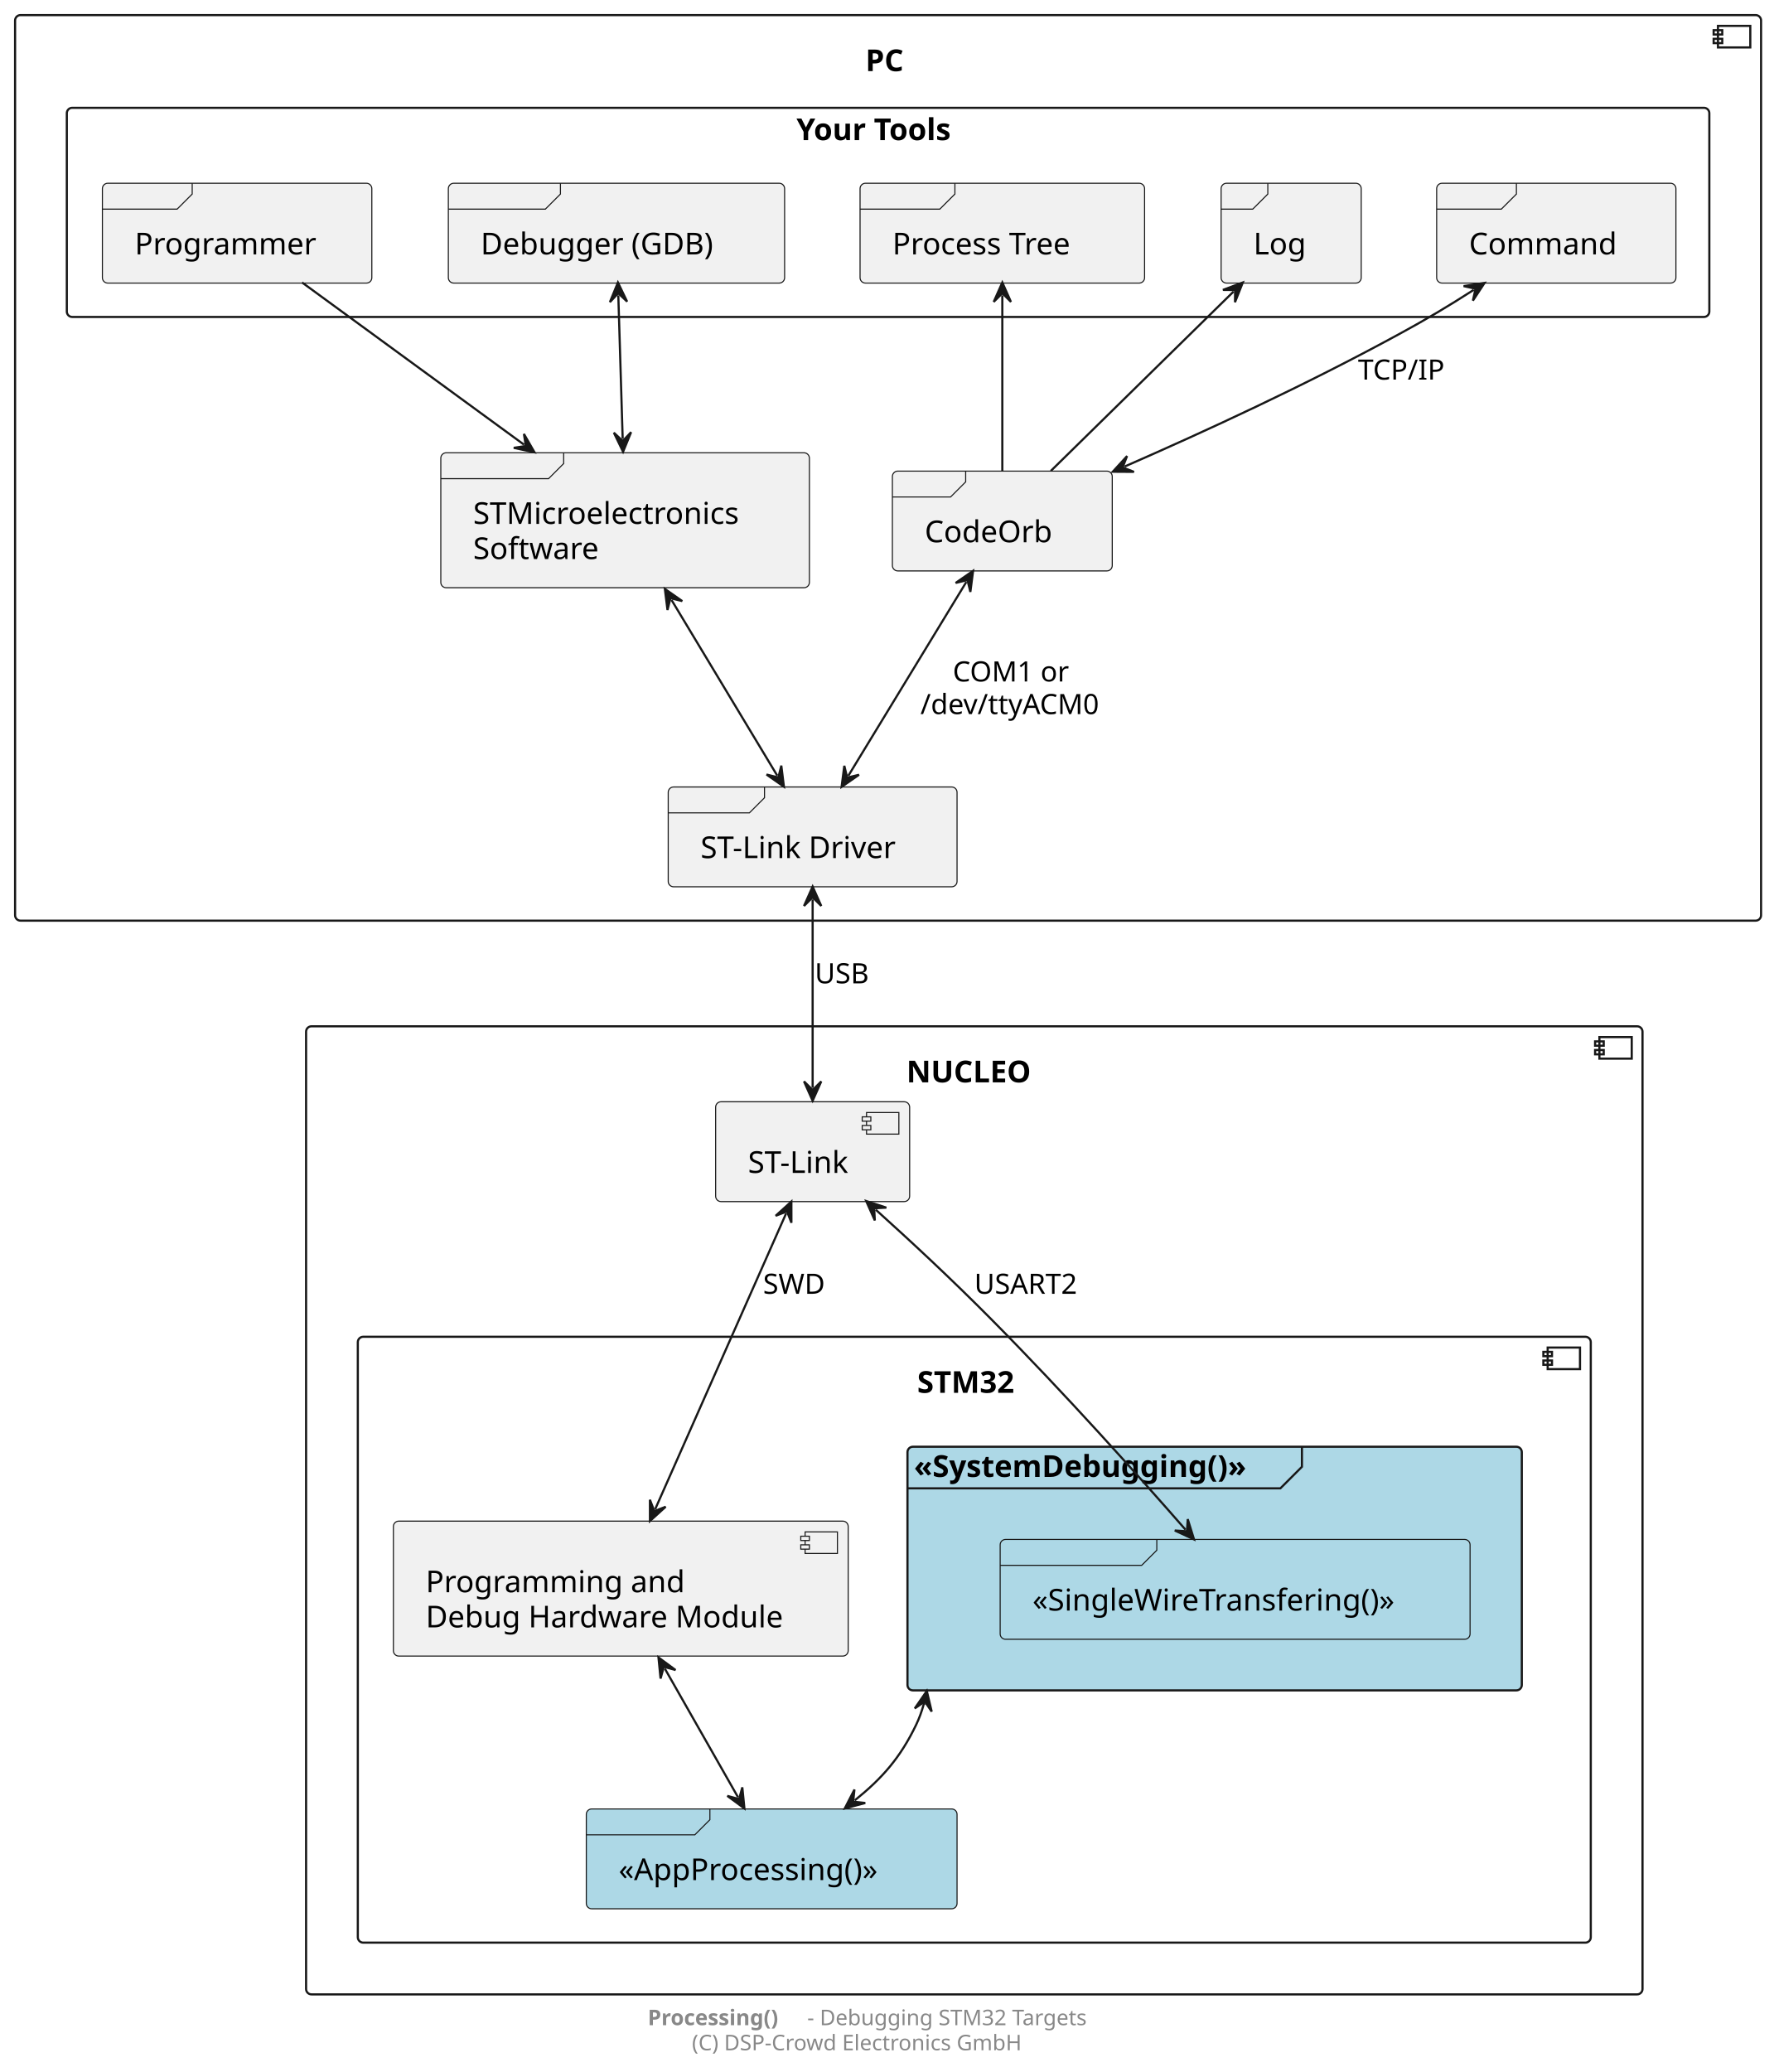
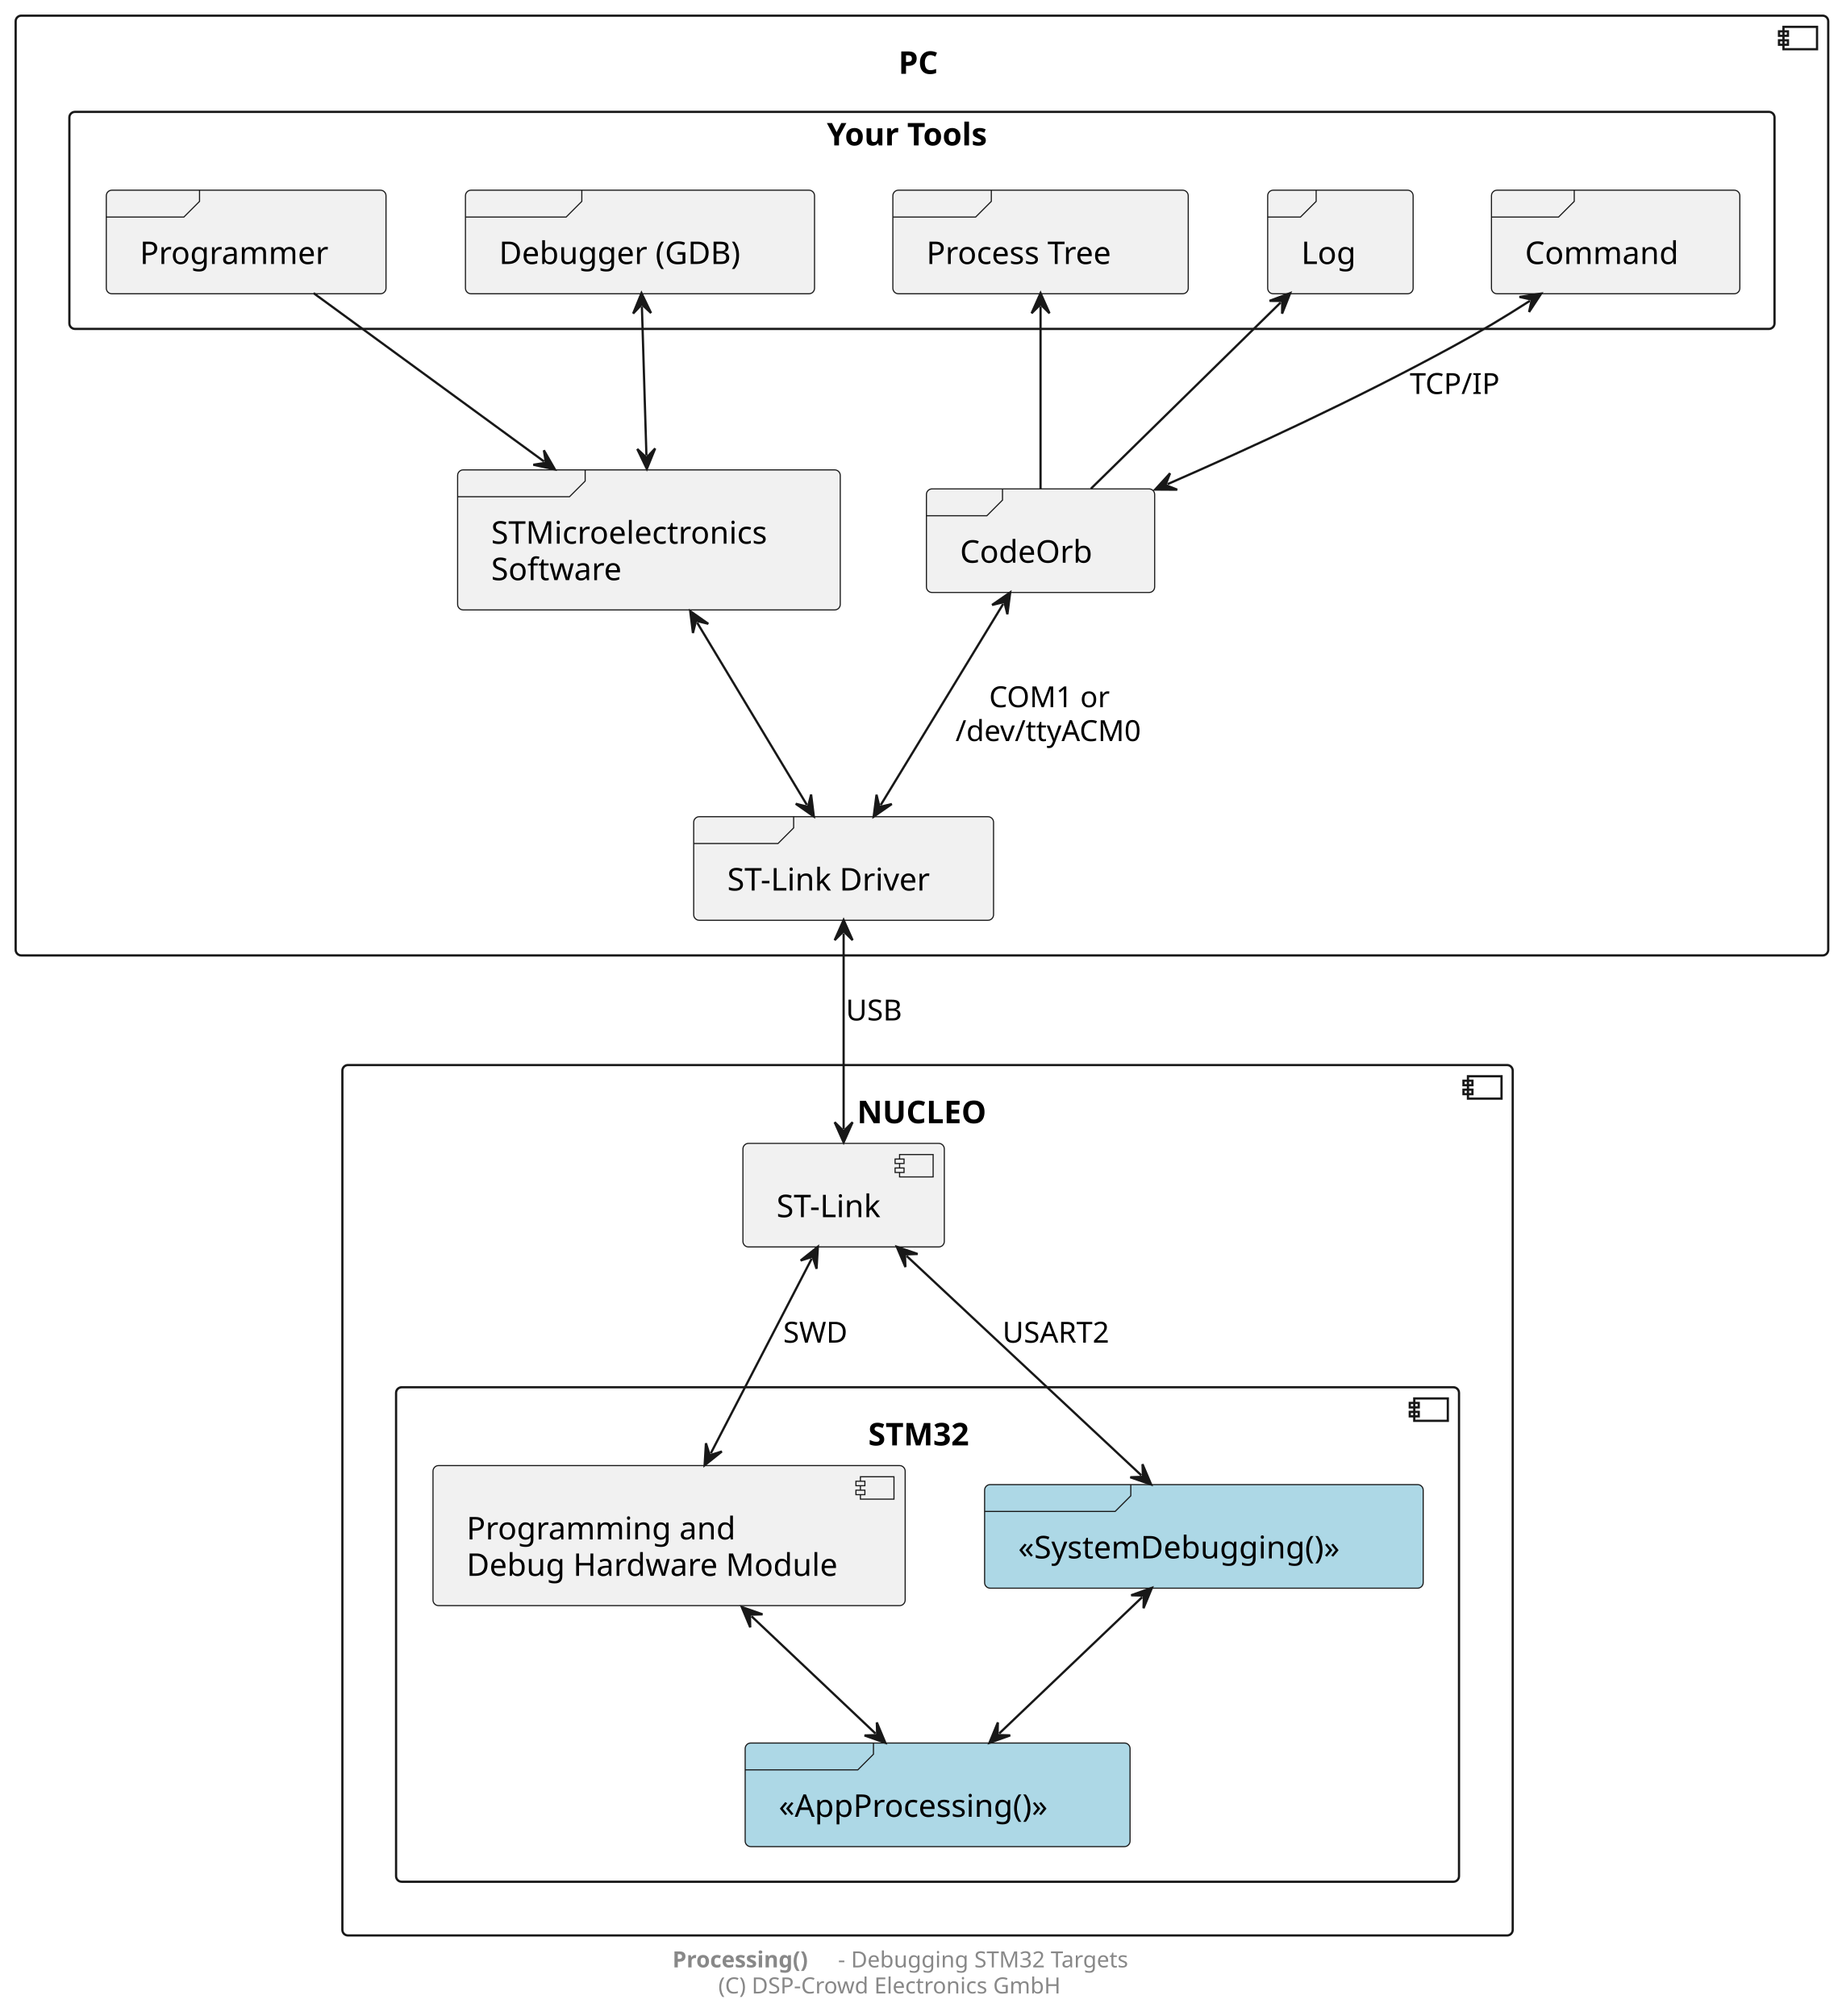
- <svg xmlns="http://www.w3.org/2000/svg" contentStyleType="text/css" height="961px" preserveAspectRatio="none" style="width:823px;height:961px;background:#FFFFFF;" version="1.1" viewBox="0 0 823 961" width="823px" zoomAndPan="magnify">
+ <svg xmlns="http://www.w3.org/2000/svg" contentStyleType="text/css" height="901px" preserveAspectRatio="none" style="width:823px;height:901px;background:#FFFFFF;" version="1.1" viewBox="0 0 823 901" width="823px" zoomAndPan="magnify">
  <defs />
  <g>
    <g id="cluster_pPc">
      <rect fill="none" height="420" rx="2.5" ry="2.5" style="stroke:#181818;stroke-width:1.0;" width="810" x="7" y="7" />
      <rect fill="none" height="10" style="stroke:#181818;stroke-width:1.0;" width="15" x="797" y="12" />
      <rect fill="none" height="2" style="stroke:#181818;stroke-width:1.0;" width="4" x="795" y="14" />
      <rect fill="none" height="2" style="stroke:#181818;stroke-width:1.0;" width="4" x="795" y="18" />
      <text fill="#000000" font-family="sans-serif" font-size="14" font-weight="bold" lengthAdjust="spacing" textLength="21" x="401.5" y="32.995">PC</text>
    </g>
    <g id="cluster_pTools">
      <rect fill="none" height="97" rx="2.5" ry="2.5" style="stroke:#181818;stroke-width:1.0;" width="762" x="31" y="50" />
      <text fill="#000000" font-family="sans-serif" font-size="14" font-weight="bold" lengthAdjust="spacing" textLength="85" x="369.5" y="64.995">Your Tools</text>
    </g>
    <g id="cluster_pNuc">
-       <rect fill="none" height="449" rx="2.5" ry="2.5" style="stroke:#181818;stroke-width:1.0;" width="620" x="142" y="476" />
-       <rect fill="none" height="10" style="stroke:#181818;stroke-width:1.0;" width="15" x="742" y="481" />
-       <rect fill="none" height="2" style="stroke:#181818;stroke-width:1.0;" width="4" x="740" y="483" />
-       <rect fill="none" height="2" style="stroke:#181818;stroke-width:1.0;" width="4" x="740" y="487" />
-       <text fill="#000000" font-family="sans-serif" font-size="14" font-weight="bold" lengthAdjust="spacing" textLength="63" x="420.5" y="501.995">NUCLEO</text>
+       <rect fill="none" height="389" rx="2.5" ry="2.5" style="stroke:#181818;stroke-width:1.0;" width="523" x="153" y="476" />
+       <rect fill="none" height="10" style="stroke:#181818;stroke-width:1.0;" width="15" x="656" y="481" />
+       <rect fill="none" height="2" style="stroke:#181818;stroke-width:1.0;" width="4" x="654" y="483" />
+       <rect fill="none" height="2" style="stroke:#181818;stroke-width:1.0;" width="4" x="654" y="487" />
+       <text fill="#000000" font-family="sans-serif" font-size="14" font-weight="bold" lengthAdjust="spacing" textLength="63" x="383" y="501.995">NUCLEO</text>
    </g>
    <g id="cluster_STM32">
-       <rect fill="none" height="281" rx="2.5" ry="2.5" style="stroke:#181818;stroke-width:1.0;" width="572" x="166" y="620" />
-       <rect fill="none" height="10" style="stroke:#181818;stroke-width:1.0;" width="15" x="718" y="625" />
-       <rect fill="none" height="2" style="stroke:#181818;stroke-width:1.0;" width="4" x="716" y="627" />
-       <rect fill="none" height="2" style="stroke:#181818;stroke-width:1.0;" width="4" x="716" y="631" />
-       <text fill="#000000" font-family="sans-serif" font-size="14" font-weight="bold" lengthAdjust="spacing" textLength="53" x="425.5" y="645.995">STM32</text>
-     </g>
-     <g id="cluster_pSysDbg">
-       <rect fill="#ADD8E6" height="113" rx="2.5" ry="2.5" style="stroke:#181818;stroke-width:1.0;" width="285" x="421" y="671" />
-       <path d="M604,671 L604,680.297 L594,690.297 L421,690.297 " fill="none" style="stroke:#181818;stroke-width:1.0;" />
-       <text fill="#000000" font-family="sans-serif" font-size="14" font-weight="bold" lengthAdjust="spacing" textLength="173" x="424" y="684.995">«SystemDebugging()»</text>
+       <rect fill="none" height="221" rx="2.5" ry="2.5" style="stroke:#181818;stroke-width:1.0;" width="475" x="177" y="620" />
+       <rect fill="none" height="10" style="stroke:#181818;stroke-width:1.0;" width="15" x="632" y="625" />
+       <rect fill="none" height="2" style="stroke:#181818;stroke-width:1.0;" width="4" x="630" y="627" />
+       <rect fill="none" height="2" style="stroke:#181818;stroke-width:1.0;" width="4" x="630" y="631" />
+       <text fill="#000000" font-family="sans-serif" font-size="14" font-weight="bold" lengthAdjust="spacing" textLength="53" x="388" y="645.995">STM32</text>
    </g>
    <g id="elem_pGw">
      <rect fill="#F1F1F1" height="46.297" rx="2.5" ry="2.5" style="stroke:#181818;stroke-width:0.5;" width="102" x="414" y="218.5" />
      <path d="M448,218.5 L448,223.5 L441,230.5 L414,230.5 " fill="none" style="stroke:#181818;stroke-width:0.5;" />
      <text fill="#000000" font-family="sans-serif" font-size="14" lengthAdjust="spacing" textLength="62" x="429" y="251.495">CodeOrb</text>
    </g>
    <g id="elem_pStSw">
      <rect fill="#F1F1F1" height="62.594" rx="2.5" ry="2.5" style="stroke:#181818;stroke-width:0.5;" width="171" x="204.5" y="210" />
      <path d="M261.5,210 L261.5,215 L254.5,222 L204.5,222 " fill="none" style="stroke:#181818;stroke-width:0.5;" />
      <text fill="#000000" font-family="sans-serif" font-size="14" lengthAdjust="spacing" textLength="131" x="219.5" y="242.995">STMicroelectronics</text>
      <text fill="#000000" font-family="sans-serif" font-size="14" lengthAdjust="spacing" textLength="60" x="219.5" y="259.292">Software</text>
    </g>
    <g id="elem_pDrv">
      <rect fill="#F1F1F1" height="46.297" rx="2.5" ry="2.5" style="stroke:#181818;stroke-width:0.5;" width="134" x="310" y="365" />
      <path d="M354.667,365 L354.667,370 L347.667,377 L310,377 " fill="none" style="stroke:#181818;stroke-width:0.5;" />
      <text fill="#000000" font-family="sans-serif" font-size="14" lengthAdjust="spacing" textLength="94" x="325" y="397.995">ST-Link Driver</text>
    </g>
    <g id="elem_pProg">
      <rect fill="#F1F1F1" height="46.297" rx="2.5" ry="2.5" style="stroke:#181818;stroke-width:0.5;" width="125" x="47.5" y="85" />
      <path d="M89.167,85 L89.167,90 L82.167,97 L47.5,97 " fill="none" style="stroke:#181818;stroke-width:0.5;" />
      <text fill="#000000" font-family="sans-serif" font-size="14" lengthAdjust="spacing" textLength="85" x="62.5" y="117.995">Programmer</text>
    </g>
    <g id="elem_pDbg">
      <rect fill="#F1F1F1" height="46.297" rx="2.5" ry="2.5" style="stroke:#181818;stroke-width:0.5;" width="156" x="208" y="85" />
      <path d="M260,85 L260,90 L253,97 L208,97 " fill="none" style="stroke:#181818;stroke-width:0.5;" />
      <text fill="#000000" font-family="sans-serif" font-size="14" lengthAdjust="spacing" textLength="116" x="223" y="117.995">Debugger (GDB)</text>
    </g>
    <g id="elem_pTree">
      <rect fill="#F1F1F1" height="46.297" rx="2.5" ry="2.5" style="stroke:#181818;stroke-width:0.5;" width="132" x="399" y="85" />
      <path d="M443,85 L443,90 L436,97 L399,97 " fill="none" style="stroke:#181818;stroke-width:0.5;" />
      <text fill="#000000" font-family="sans-serif" font-size="14" lengthAdjust="spacing" textLength="92" x="414" y="117.995">Process Tree</text>
    </g>
    <g id="elem_pLog">
      <rect fill="#F1F1F1" height="46.297" rx="2.5" ry="2.5" style="stroke:#181818;stroke-width:0.5;" width="65" x="566.5" y="85" />
      <path d="M588.167,85 L588.167,90 L581.167,97 L566.5,97 " fill="none" style="stroke:#181818;stroke-width:0.5;" />
      <text fill="#000000" font-family="sans-serif" font-size="14" lengthAdjust="spacing" textLength="25" x="581.5" y="117.995">Log</text>
    </g>
    <g id="elem_pCmd">
      <rect fill="#F1F1F1" height="46.297" rx="2.5" ry="2.5" style="stroke:#181818;stroke-width:0.5;" width="111" x="666.5" y="85" />
      <path d="M703.5,85 L703.5,90 L696.5,97 L666.5,97 " fill="none" style="stroke:#181818;stroke-width:0.5;" />
      <text fill="#000000" font-family="sans-serif" font-size="14" lengthAdjust="spacing" textLength="71" x="681.5" y="117.995">Command</text>
    </g>
    <g id="elem_pStLink">
      <rect fill="#F1F1F1" height="46.297" rx="2.5" ry="2.5" style="stroke:#181818;stroke-width:0.5;" width="90" x="332" y="511" />
      <rect fill="#F1F1F1" height="10" style="stroke:#181818;stroke-width:0.5;" width="15" x="402" y="516" />
      <rect fill="#F1F1F1" height="2" style="stroke:#181818;stroke-width:0.5;" width="4" x="400" y="518" />
      <rect fill="#F1F1F1" height="2" style="stroke:#181818;stroke-width:0.5;" width="4" x="400" y="522" />
      <text fill="#000000" font-family="sans-serif" font-size="14" lengthAdjust="spacing" textLength="50" x="347" y="543.995">ST-Link</text>
    </g>
    <g id="elem_pHwDbg">
-       <rect fill="#F1F1F1" height="62.594" rx="2.5" ry="2.5" style="stroke:#181818;stroke-width:0.5;" width="211" x="182.5" y="705.5" />
-       <rect fill="#F1F1F1" height="10" style="stroke:#181818;stroke-width:0.5;" width="15" x="373.5" y="710.5" />
-       <rect fill="#F1F1F1" height="2" style="stroke:#181818;stroke-width:0.5;" width="4" x="371.5" y="712.5" />
-       <rect fill="#F1F1F1" height="2" style="stroke:#181818;stroke-width:0.5;" width="4" x="371.5" y="716.5" />
-       <text fill="#000000" font-family="sans-serif" font-size="14" lengthAdjust="spacing" textLength="122" x="197.5" y="738.495">Programming and</text>
-       <text fill="#000000" font-family="sans-serif" font-size="14" lengthAdjust="spacing" textLength="171" x="197.5" y="754.792">Debug Hardware Module</text>
+       <rect fill="#F1F1F1" height="62.594" rx="2.5" ry="2.5" style="stroke:#181818;stroke-width:0.5;" width="211" x="193.5" y="655" />
+       <rect fill="#F1F1F1" height="10" style="stroke:#181818;stroke-width:0.5;" width="15" x="384.5" y="660" />
+       <rect fill="#F1F1F1" height="2" style="stroke:#181818;stroke-width:0.5;" width="4" x="382.5" y="662" />
+       <rect fill="#F1F1F1" height="2" style="stroke:#181818;stroke-width:0.5;" width="4" x="382.5" y="666" />
+       <text fill="#000000" font-family="sans-serif" font-size="14" lengthAdjust="spacing" textLength="122" x="208.5" y="687.995">Programming and</text>
+       <text fill="#000000" font-family="sans-serif" font-size="14" lengthAdjust="spacing" textLength="171" x="208.5" y="704.292">Debug Hardware Module</text>
    </g>
    <g id="elem_pApp">
-       <rect fill="#ADD8E6" height="46.297" rx="2.5" ry="2.5" style="stroke:#181818;stroke-width:0.5;" width="172" x="272" y="839" />
-       <path d="M329.333,839 L329.333,844 L322.333,851 L272,851 " fill="none" style="stroke:#181818;stroke-width:0.5;" />
-       <text fill="#000000" font-family="sans-serif" font-size="14" lengthAdjust="spacing" textLength="132" x="287" y="871.995">«AppProcessing()»</text>
+       <rect fill="#ADD8E6" height="46.297" rx="2.5" ry="2.5" style="stroke:#181818;stroke-width:0.5;" width="172" x="333" y="779" />
+       <path d="M390.333,779 L390.333,784 L383.333,791 L333,791 " fill="none" style="stroke:#181818;stroke-width:0.5;" />
+       <text fill="#000000" font-family="sans-serif" font-size="14" lengthAdjust="spacing" textLength="132" x="348" y="811.995">«AppProcessing()»</text>
    </g>
-     <g id="elem_pSwt">
-       <rect fill="#ADD8E6" height="46.297" rx="2.5" ry="2.5" style="stroke:#181818;stroke-width:0.5;" width="218" x="464" y="714" />
-       <path d="M536.667,714 L536.667,719 L529.667,726 L464,726 " fill="none" style="stroke:#181818;stroke-width:0.5;" />
-       <text fill="#000000" font-family="sans-serif" font-size="14" lengthAdjust="spacing" textLength="178" x="479" y="746.995">«SingleWireTransfering()»</text>
+     <g id="elem_pSysDbg">
+       <rect fill="#ADD8E6" height="46.297" rx="2.5" ry="2.5" style="stroke:#181818;stroke-width:0.5;" width="196" x="440" y="663.5" />
+       <path d="M505.333,663.5 L505.333,668.5 L498.333,675.5 L440,675.5 " fill="none" style="stroke:#181818;stroke-width:0.5;" />
+       <text fill="#000000" font-family="sans-serif" font-size="14" lengthAdjust="spacing" textLength="156" x="455" y="696.495">«SystemDebugging()»</text>
    </g>
    <g id="link_pProg_pStSw">
      <path d="M140.13,131.01 C169.65,152.58 210.065,182.101 243.125,206.251 " fill="none" id="pProg-to-pStSw" style="stroke:#181818;stroke-width:1.0;" />
      <polygon fill="#181818" points="247.97,209.79,243.062,201.251,243.933,206.841,238.343,207.711,247.97,209.79" style="stroke:#181818;stroke-width:1.0;" />
    </g>
    <g id="link_pDbg_pStSw">
      <path d="M286.851,137.007 C287.501,158.507 288.136,179.423 288.876,203.553 " fill="none" id="pDbg-pStSw" style="stroke:#181818;stroke-width:1.0;" />
      <polygon fill="#181818" points="286.67,131.01,282.944,140.127,286.821,136.008,290.94,139.885,286.67,131.01" style="stroke:#181818;stroke-width:1.0;" />
      <polygon fill="#181818" points="289.06,209.55,292.782,200.432,288.907,204.552,284.786,200.677,289.06,209.55" style="stroke:#181818;stroke-width:1.0;" />
    </g>
    <g id="link_pTree_pGw">
      <path d="M465,137.01 C465,161.28 465,194.12 465,218.42 " fill="none" id="pTree-backto-pGw" style="stroke:#181818;stroke-width:1.0;" />
      <polygon fill="#181818" points="465,131.01,461,140.01,465,136.01,469,140.01,465,131.01" style="stroke:#181818;stroke-width:1.0;" />
    </g>
    <g id="link_pLog_pGw">
      <path d="M572.288,135.213 C547.558,159.483 512.27,194.12 487.5,218.42 " fill="none" id="pLog-backto-pGw" style="stroke:#181818;stroke-width:1.0;" />
      <polygon fill="#181818" points="576.57,131.01,567.345,134.459,573.001,134.512,572.948,140.169,576.57,131.01" style="stroke:#181818;stroke-width:1.0;" />
    </g>
    <g id="link_pCmd_pGw">
      <path d="M683.687,134.446 C671.397,142.316 662.29,147.76 649,155 C605.23,178.84 559.128,200.037 521.728,216.387 " fill="none" id="pCmd-pGw" style="stroke:#181818;stroke-width:1.0;" />
      <polygon fill="#181818" points="688.74,131.21,679.004,132.695,684.529,133.906,683.318,139.432,688.74,131.21" style="stroke:#181818;stroke-width:1.0;" />
      <polygon fill="#181818" points="516.23,218.79,526.079,218.85,520.811,216.787,522.874,211.52,516.23,218.79" style="stroke:#181818;stroke-width:1.0;" />
      <text fill="#000000" font-family="sans-serif" font-size="13" lengthAdjust="spacing" textLength="39" x="630" y="176.067">TCP/IP</text>
    </g>
    <g id="link_pStSw_pDrv">
      <path d="M311.544,278.281 C328.104,305.791 345.826,335.219 360.586,359.74 " fill="none" id="pStSw-pDrv" style="stroke:#181818;stroke-width:1.0;" />
      <polygon fill="#181818" points="308.45,273.14,309.665,282.914,311.029,277.424,316.519,278.788,308.45,273.14" style="stroke:#181818;stroke-width:1.0;" />
      <polygon fill="#181818" points="363.68,364.88,362.466,355.106,361.101,360.596,355.611,359.232,363.68,364.88" style="stroke:#181818;stroke-width:1.0;" />
    </g>
    <g id="link_pGw_pDrv">
      <path d="M448.32,269.885 C431.74,297.115 410.07,332.685 393.55,359.825 " fill="none" id="pGw-pDrv" style="stroke:#181818;stroke-width:1.0;" />
      <polygon fill="#181818" points="451.44,264.76,443.343,270.367,448.84,269.031,450.176,274.527,451.44,264.76" style="stroke:#181818;stroke-width:1.0;" />
      <polygon fill="#181818" points="390.43,364.95,398.526,359.342,393.03,360.679,391.693,355.182,390.43,364.95" style="stroke:#181818;stroke-width:1.0;" />
      <text fill="#000000" font-family="sans-serif" font-size="13" lengthAdjust="spacing" textLength="55" x="442" y="316.067">COM1 or</text>
      <text fill="#000000" font-family="sans-serif" font-size="13" lengthAdjust="spacing" textLength="85" x="427" y="331.2">/dev/ttyACM0</text>
    </g>
    <g id="link_pHwDbg_pApp">
-       <path d="M308.448,773.935 C320.838,795.705 331.243,813.985 342.383,833.565 " fill="none" id="pHwDbg-pApp" style="stroke:#181818;stroke-width:1.0;" />
-       <polygon fill="#181818" points="305.48,768.72,306.455,778.52,307.953,773.066,313.408,774.563,305.48,768.72" style="stroke:#181818;stroke-width:1.0;" />
-       <polygon fill="#181818" points="345.35,838.78,344.376,828.979,342.877,834.434,337.423,832.936,345.35,838.78" style="stroke:#181818;stroke-width:1.0;" />
+       <path d="M335.829,722.333 C356.099,741.503 373.001,757.497 391.271,774.777 " fill="none" id="pHwDbg-pApp" style="stroke:#181818;stroke-width:1.0;" />
+       <polygon fill="#181818" points="331.47,718.21,335.26,727.3,335.103,721.646,340.757,721.488,331.47,718.21" style="stroke:#181818;stroke-width:1.0;" />
+       <polygon fill="#181818" points="395.63,778.9,391.84,769.81,391.997,775.464,386.343,775.622,395.63,778.9" style="stroke:#181818;stroke-width:1.0;" />
    </g>
    <g id="link_pSysDbg_pApp">
-       <path d="M428.86,790.162 C428.518,791.839 428.979,788.866 428.522,790.509 C427.608,793.793 426.45,796.986 425,800 C417.64,815.31 409.232,824.796 396.572,834.996 " fill="none" id="pSysDbg-pApp" style="stroke:#181818;stroke-width:1.0;" />
-       <polygon fill="#181818" points="429.964,784.264,424.376,792.374,429.044,789.179,432.239,793.847,429.964,784.264" style="stroke:#181818;stroke-width:1.0;" />
-       <polygon fill="#181818" points="391.9,838.76,401.418,836.228,395.793,835.623,396.399,829.999,391.9,838.76" style="stroke:#181818;stroke-width:1.0;" />
+       <path d="M510.429,713.792 C489.469,733.792 467.462,754.779 446.512,774.759 " fill="none" id="pSysDbg-pApp" style="stroke:#181818;stroke-width:1.0;" />
+       <polygon fill="#181818" points="514.77,709.65,505.497,712.969,511.153,713.102,511.02,718.757,514.77,709.65" style="stroke:#181818;stroke-width:1.0;" />
+       <polygon fill="#181818" points="442.17,778.9,451.444,775.583,445.788,775.449,445.922,769.794,442.17,778.9" style="stroke:#181818;stroke-width:1.0;" />
    </g>
    <g id="link_pStLink_pHwDbg">
-       <path d="M364.71,562.766 C348.73,598.846 322.03,659.154 303.96,699.954 " fill="none" id="pStLink-pHwDbg" style="stroke:#181818;stroke-width:1.0;" />
-       <polygon fill="#181818" points="367.14,557.28,359.838,563.889,365.115,561.852,367.153,567.129,367.14,557.28" style="stroke:#181818;stroke-width:1.0;" />
-       <polygon fill="#181818" points="301.53,705.44,308.832,698.831,303.555,700.868,301.517,695.591,301.53,705.44" style="stroke:#181818;stroke-width:1.0;" />
-       <text fill="#000000" font-family="sans-serif" font-size="13" lengthAdjust="spacing" textLength="30" x="354" y="600.067">SWD</text>
+       <path d="M362.729,562.537 C349.339,588.367 332.672,620.533 317.642,649.523 " fill="none" id="pStLink-pHwDbg" style="stroke:#181818;stroke-width:1.0;" />
+       <polygon fill="#181818" points="365.49,557.21,357.797,563.359,363.189,561.649,364.899,567.041,365.49,557.21" style="stroke:#181818;stroke-width:1.0;" />
+       <polygon fill="#181818" points="314.88,654.85,322.574,648.701,317.181,650.411,315.471,645.019,314.88,654.85" style="stroke:#181818;stroke-width:1.0;" />
+       <text fill="#000000" font-family="sans-serif" font-size="13" lengthAdjust="spacing" textLength="30" x="350" y="600.067">SWD</text>
    </g>
-     <g id="link_pStLink_pSwt">
-       <path d="M406.296,561.068 C423.066,576.188 441.04,592.87 460,612 C494.24,646.55 527.95,684.274 549.99,709.474 " fill="none" id="pStLink-pSwt" style="stroke:#181818;stroke-width:1.0;" />
-       <polygon fill="#181818" points="401.84,557.05,405.846,566.047,405.553,560.398,411.203,560.106,401.84,557.05" style="stroke:#181818;stroke-width:1.0;" />
-       <polygon fill="#181818" points="553.94,713.99,551.026,704.582,550.648,710.226,545.004,709.849,553.94,713.99" style="stroke:#181818;stroke-width:1.0;" />
-       <text fill="#000000" font-family="sans-serif" font-size="13" lengthAdjust="spacing" textLength="51" x="452" y="600.067">USART2</text>
+     <g id="link_pStLink_pSysDbg">
+       <path d="M405.143,561.307 C435.663,589.837 479.577,630.893 510.026,659.353 " fill="none" id="pStLink-pSysDbg" style="stroke:#181818;stroke-width:1.0;" />
+       <polygon fill="#181818" points="400.76,557.21,404.603,566.278,404.413,560.624,410.066,560.434,400.76,557.21" style="stroke:#181818;stroke-width:1.0;" />
+       <polygon fill="#181818" points="514.41,663.45,510.566,654.382,510.757,660.036,505.103,660.227,514.41,663.45" style="stroke:#181818;stroke-width:1.0;" />
+       <text fill="#000000" font-family="sans-serif" font-size="13" lengthAdjust="spacing" textLength="51" x="448" y="600.067">USART2</text>
    </g>
    <g id="link_pDrv_pStLink">
      <path d="M377,417.18 C377,444.17 377,477.45 377,504.55 " fill="none" id="pDrv-pStLink" style="stroke:#181818;stroke-width:1.0;" />
      <polygon fill="#181818" points="377,411.18,373,420.18,377,416.18,381,420.18,377,411.18" style="stroke:#181818;stroke-width:1.0;" />
      <polygon fill="#181818" points="377,510.55,381,501.55,377,505.55,373,501.55,377,510.55" style="stroke:#181818;stroke-width:1.0;" />
      <text fill="#000000" font-family="sans-serif" font-size="13" lengthAdjust="spacing" textLength="28" x="378" y="456.067">USB</text>
    </g>
-     <text fill="#888888" font-family="sans-serif" font-size="10" font-weight="bold" lengthAdjust="spacing" textLength="71" x="300.5" y="939.282">Processing()</text>
-     <text fill="#888888" font-family="sans-serif" font-size="10" lengthAdjust="spacing" textLength="134" x="374.5" y="939.282">- Debugging STM32 Targets</text>
-     <text fill="#888888" font-family="sans-serif" font-size="10" lengthAdjust="spacing" textLength="167" x="321" y="950.923">(C) DSP-Crowd Electronics GmbH</text>
+     <text fill="#888888" font-family="sans-serif" font-size="10" font-weight="bold" lengthAdjust="spacing" textLength="71" x="300.5" y="879.282">Processing()</text>
+     <text fill="#888888" font-family="sans-serif" font-size="10" lengthAdjust="spacing" textLength="134" x="374.5" y="879.282">- Debugging STM32 Targets</text>
+     <text fill="#888888" font-family="sans-serif" font-size="10" lengthAdjust="spacing" textLength="167" x="321" y="890.923">(C) DSP-Crowd Electronics GmbH</text>
  </g>
</svg>
